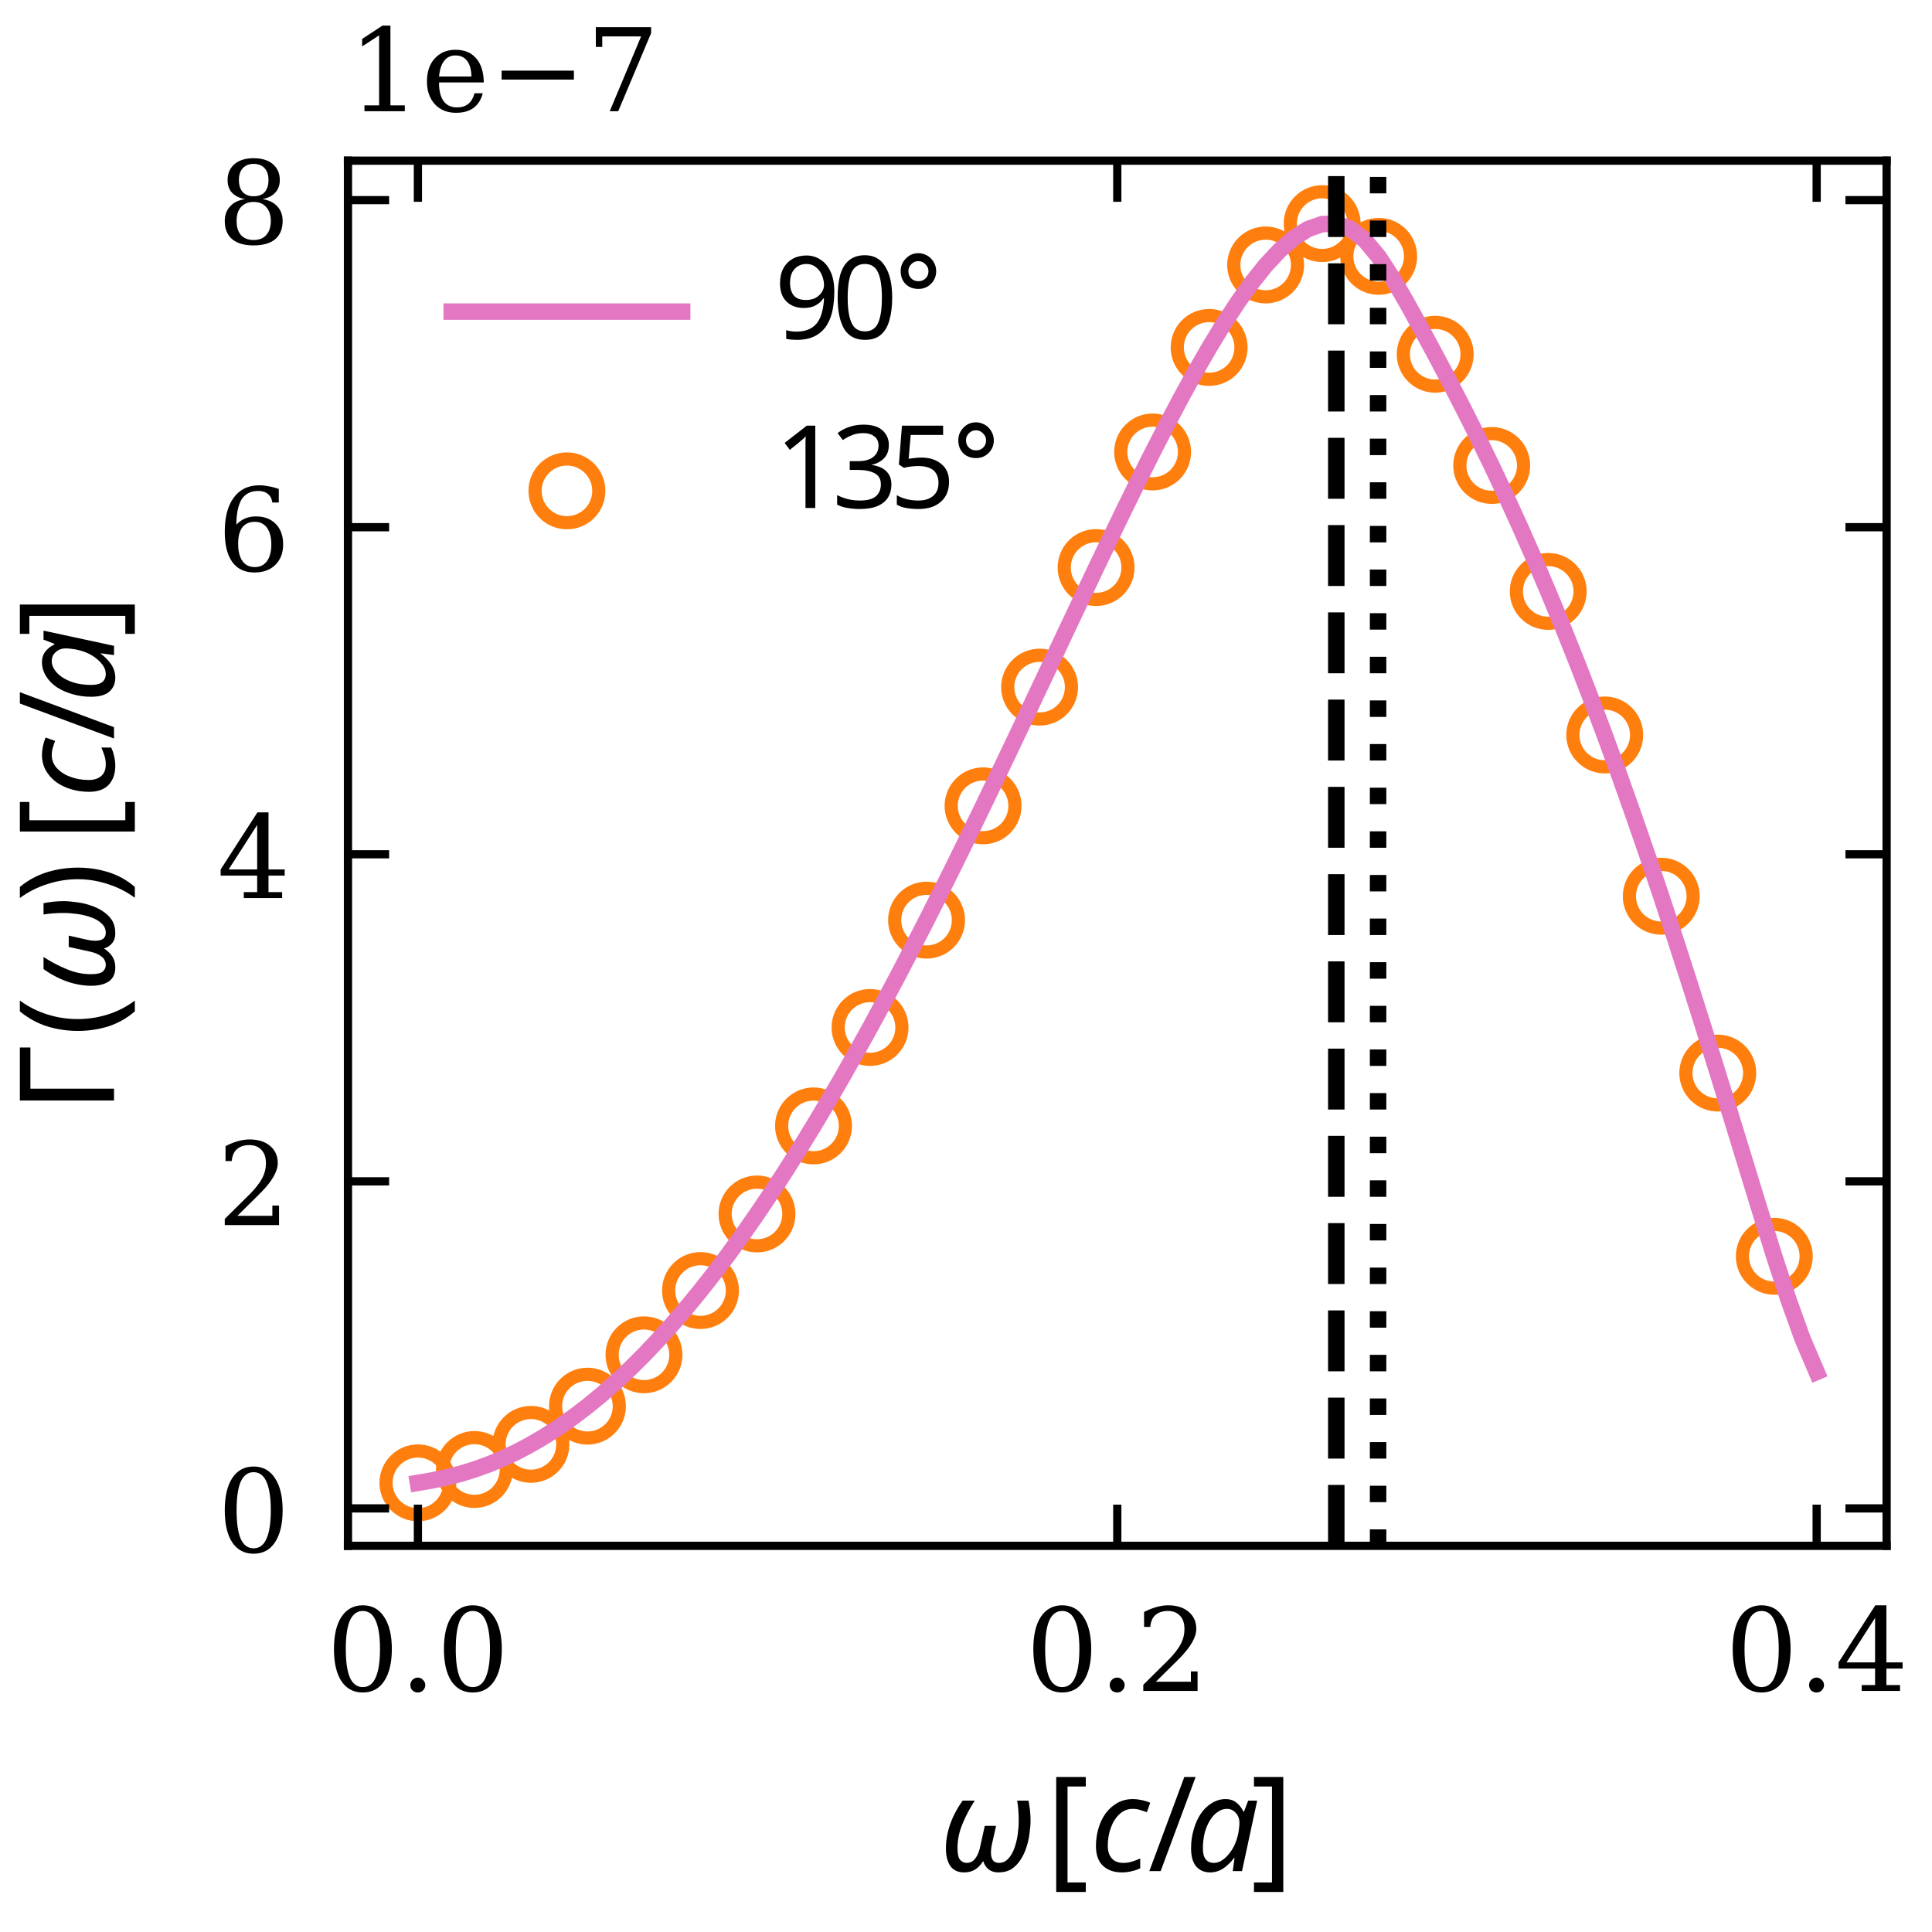
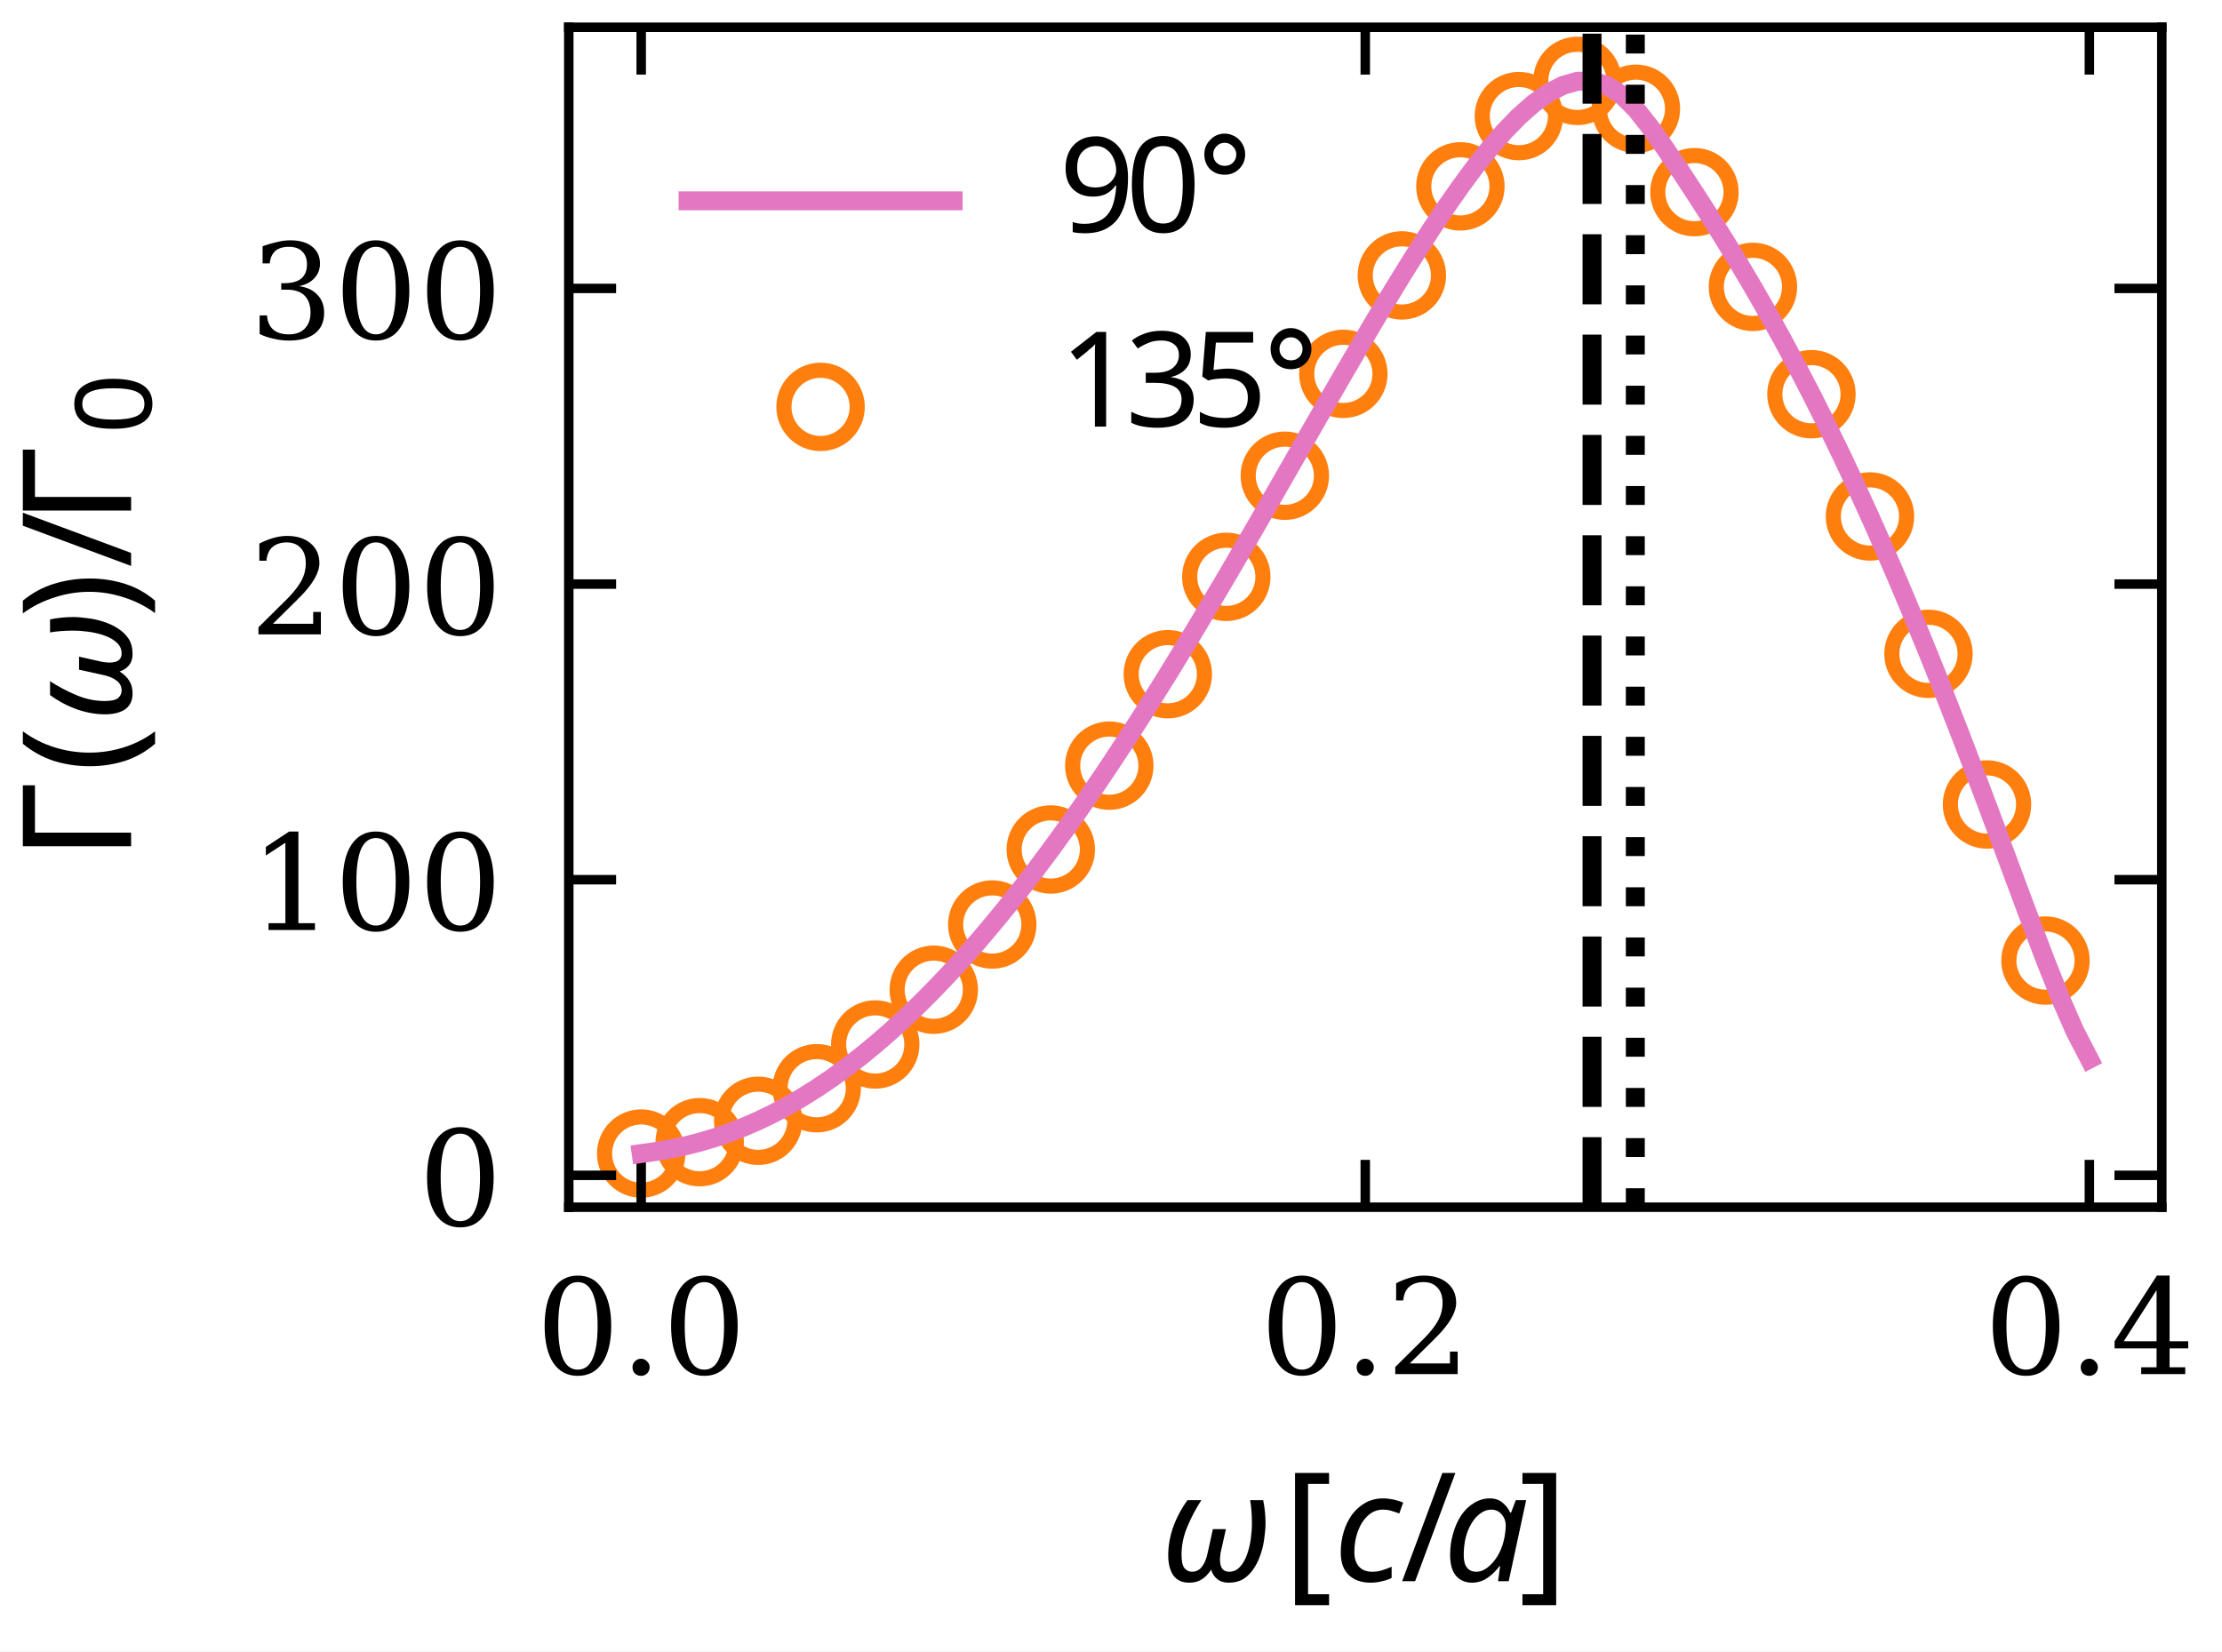
- <svg xmlns="http://www.w3.org/2000/svg" xmlns:xlink="http://www.w3.org/1999/xlink" width="117.352pt" height="117.352pt" viewBox="0 0 117.352 117.352" version="1.1">
+ <svg xmlns="http://www.w3.org/2000/svg" xmlns:xlink="http://www.w3.org/1999/xlink" width="117.37pt" height="87.234pt" viewBox="0 0 117.37 87.234" version="1.1">
  <defs>
    <style type="text/css">*{stroke-linejoin: round; stroke-linecap: butt}</style>
  </defs>
  <g id="figure_1">
    <g id="patch_1">
-       <path d="M 0 117.352  L 117.352 117.352  L 117.352 0  L 0 0  z " style="fill: #ffffff" />
+       <path d="M 0 87.234  L 117.37 87.234  L 117.37 0  L 0 0  z " style="fill: #ffffff" />
    </g>
    <g id="axes_1">
      <g id="patch_2">
-         <path d="M 21.136 93.895  L 114.595 93.895  L 114.595 9.759  L 21.136 9.759  z " style="fill: #ffffff" />
+         <path d="M 30.044 63.777  L 114.19 63.777  L 114.19 1.44  L 30.044 1.44  z " style="fill: #ffffff" />
      </g>
      <g id="PathCollection_1">
        <defs>
-           <path id="C0_0_ec42014c84" d="M 0 1.936  C 0.514 1.936 1.006 1.732 1.369 1.369  C 1.732 1.006 1.936 0.514 1.936 -0  C 1.936 -0.514 1.732 -1.006 1.369 -1.369  C 1.006 -1.732 0.514 -1.936 0 -1.936  C -0.514 -1.936 -1.006 -1.732 -1.369 -1.369  C -1.732 -1.006 -1.936 -0.514 -1.936 0  C -1.936 0.514 -1.732 1.006 -1.369 1.369  C -1.006 1.732 -0.514 1.936 0 1.936  z " />
+           <path id="C0_0_9066b7ef59" d="M 0 1.936  C 0.514 1.936 1.006 1.732 1.369 1.369  C 1.732 1.006 1.936 0.514 1.936 -0  C 1.936 -0.514 1.732 -1.006 1.369 -1.369  C 1.006 -1.732 0.514 -1.936 0 -1.936  C -0.514 -1.936 -1.006 -1.732 -1.369 -1.369  C -1.732 -1.006 -1.936 -0.514 -1.936 0  C -1.936 0.514 -1.732 1.006 -1.369 1.369  C -1.006 1.732 -0.514 1.936 0 1.936  z " />
        </defs>
-         <g clip-path="url(#p5417866d7a)">
-           <use xlink:href="#C0_0_ec42014c84" x="25.384" y="90.07" style="fill: none; stroke: #ff7f0e; stroke-width: 0.8" />
-         </g>
-         <g clip-path="url(#p5417866d7a)">
-           <use xlink:href="#C0_0_ec42014c84" x="28.817" y="89.259" style="fill: none; stroke: #ff7f0e; stroke-width: 0.8" />
-         </g>
-         <g clip-path="url(#p5417866d7a)">
-           <use xlink:href="#C0_0_ec42014c84" x="32.25" y="87.732" style="fill: none; stroke: #ff7f0e; stroke-width: 0.8" />
-         </g>
-         <g clip-path="url(#p5417866d7a)">
-           <use xlink:href="#C0_0_ec42014c84" x="35.683" y="85.412" style="fill: none; stroke: #ff7f0e; stroke-width: 0.8" />
-         </g>
-         <g clip-path="url(#p5417866d7a)">
-           <use xlink:href="#C0_0_ec42014c84" x="39.116" y="82.292" style="fill: none; stroke: #ff7f0e; stroke-width: 0.8" />
-         </g>
-         <g clip-path="url(#p5417866d7a)">
-           <use xlink:href="#C0_0_ec42014c84" x="42.549" y="78.389" style="fill: none; stroke: #ff7f0e; stroke-width: 0.8" />
-         </g>
-         <g clip-path="url(#p5417866d7a)">
-           <use xlink:href="#C0_0_ec42014c84" x="45.981" y="73.738" style="fill: none; stroke: #ff7f0e; stroke-width: 0.8" />
-         </g>
-         <g clip-path="url(#p5417866d7a)">
-           <use xlink:href="#C0_0_ec42014c84" x="49.414" y="68.389" style="fill: none; stroke: #ff7f0e; stroke-width: 0.8" />
-         </g>
-         <g clip-path="url(#p5417866d7a)">
-           <use xlink:href="#C0_0_ec42014c84" x="52.847" y="62.41" style="fill: none; stroke: #ff7f0e; stroke-width: 0.8" />
-         </g>
-         <g clip-path="url(#p5417866d7a)">
-           <use xlink:href="#C0_0_ec42014c84" x="56.28" y="55.891" style="fill: none; stroke: #ff7f0e; stroke-width: 0.8" />
-         </g>
-         <g clip-path="url(#p5417866d7a)">
-           <use xlink:href="#C0_0_ec42014c84" x="59.713" y="48.948" style="fill: none; stroke: #ff7f0e; stroke-width: 0.8" />
-         </g>
-         <g clip-path="url(#p5417866d7a)">
-           <use xlink:href="#C0_0_ec42014c84" x="63.146" y="41.738" style="fill: none; stroke: #ff7f0e; stroke-width: 0.8" />
-         </g>
-         <g clip-path="url(#p5417866d7a)">
-           <use xlink:href="#C0_0_ec42014c84" x="66.578" y="34.474" style="fill: none; stroke: #ff7f0e; stroke-width: 0.8" />
-         </g>
-         <g clip-path="url(#p5417866d7a)">
-           <use xlink:href="#C0_0_ec42014c84" x="70.011" y="27.453" style="fill: none; stroke: #ff7f0e; stroke-width: 0.8" />
-         </g>
-         <g clip-path="url(#p5417866d7a)">
-           <use xlink:href="#C0_0_ec42014c84" x="73.444" y="21.104" style="fill: none; stroke: #ff7f0e; stroke-width: 0.8" />
-         </g>
-         <g clip-path="url(#p5417866d7a)">
-           <use xlink:href="#C0_0_ec42014c84" x="76.877" y="16.094" style="fill: none; stroke: #ff7f0e; stroke-width: 0.8" />
-         </g>
-         <g clip-path="url(#p5417866d7a)">
-           <use xlink:href="#C0_0_ec42014c84" x="80.31" y="13.583" style="fill: none; stroke: #ff7f0e; stroke-width: 0.8" />
-         </g>
-         <g clip-path="url(#p5417866d7a)">
-           <use xlink:href="#C0_0_ec42014c84" x="83.743" y="15.571" style="fill: none; stroke: #ff7f0e; stroke-width: 0.8" />
-         </g>
-         <g clip-path="url(#p5417866d7a)">
-           <use xlink:href="#C0_0_ec42014c84" x="87.176" y="21.518" style="fill: none; stroke: #ff7f0e; stroke-width: 0.8" />
-         </g>
-         <g clip-path="url(#p5417866d7a)">
-           <use xlink:href="#C0_0_ec42014c84" x="90.608" y="28.273" style="fill: none; stroke: #ff7f0e; stroke-width: 0.8" />
-         </g>
-         <g clip-path="url(#p5417866d7a)">
-           <use xlink:href="#C0_0_ec42014c84" x="94.041" y="35.924" style="fill: none; stroke: #ff7f0e; stroke-width: 0.8" />
-         </g>
-         <g clip-path="url(#p5417866d7a)">
-           <use xlink:href="#C0_0_ec42014c84" x="97.474" y="44.642" style="fill: none; stroke: #ff7f0e; stroke-width: 0.8" />
-         </g>
-         <g clip-path="url(#p5417866d7a)">
-           <use xlink:href="#C0_0_ec42014c84" x="100.907" y="54.438" style="fill: none; stroke: #ff7f0e; stroke-width: 0.8" />
-         </g>
-         <g clip-path="url(#p5417866d7a)">
-           <use xlink:href="#C0_0_ec42014c84" x="104.34" y="65.179" style="fill: none; stroke: #ff7f0e; stroke-width: 0.8" />
-         </g>
-         <g clip-path="url(#p5417866d7a)">
-           <use xlink:href="#C0_0_ec42014c84" x="107.773" y="76.309" style="fill: none; stroke: #ff7f0e; stroke-width: 0.8" />
+         <g clip-path="url(#p29c0ef0030)">
+           <use xlink:href="#C0_0_9066b7ef59" x="33.869" y="60.943" style="fill: none; stroke: #ff7f0e; stroke-width: 0.8" />
+         </g>
+         <g clip-path="url(#p29c0ef0030)">
+           <use xlink:href="#C0_0_9066b7ef59" x="36.959" y="60.342" style="fill: none; stroke: #ff7f0e; stroke-width: 0.8" />
+         </g>
+         <g clip-path="url(#p29c0ef0030)">
+           <use xlink:href="#C0_0_9066b7ef59" x="40.05" y="59.211" style="fill: none; stroke: #ff7f0e; stroke-width: 0.8" />
+         </g>
+         <g clip-path="url(#p29c0ef0030)">
+           <use xlink:href="#C0_0_9066b7ef59" x="43.141" y="57.492" style="fill: none; stroke: #ff7f0e; stroke-width: 0.8" />
+         </g>
+         <g clip-path="url(#p29c0ef0030)">
+           <use xlink:href="#C0_0_9066b7ef59" x="46.232" y="55.18" style="fill: none; stroke: #ff7f0e; stroke-width: 0.8" />
+         </g>
+         <g clip-path="url(#p29c0ef0030)">
+           <use xlink:href="#C0_0_9066b7ef59" x="49.323" y="52.288" style="fill: none; stroke: #ff7f0e; stroke-width: 0.8" />
+         </g>
+         <g clip-path="url(#p29c0ef0030)">
+           <use xlink:href="#C0_0_9066b7ef59" x="52.413" y="48.842" style="fill: none; stroke: #ff7f0e; stroke-width: 0.8" />
+         </g>
+         <g clip-path="url(#p29c0ef0030)">
+           <use xlink:href="#C0_0_9066b7ef59" x="55.504" y="44.879" style="fill: none; stroke: #ff7f0e; stroke-width: 0.8" />
+         </g>
+         <g clip-path="url(#p29c0ef0030)">
+           <use xlink:href="#C0_0_9066b7ef59" x="58.595" y="40.45" style="fill: none; stroke: #ff7f0e; stroke-width: 0.8" />
+         </g>
+         <g clip-path="url(#p29c0ef0030)">
+           <use xlink:href="#C0_0_9066b7ef59" x="61.686" y="35.619" style="fill: none; stroke: #ff7f0e; stroke-width: 0.8" />
+         </g>
+         <g clip-path="url(#p29c0ef0030)">
+           <use xlink:href="#C0_0_9066b7ef59" x="64.776" y="30.475" style="fill: none; stroke: #ff7f0e; stroke-width: 0.8" />
+         </g>
+         <g clip-path="url(#p29c0ef0030)">
+           <use xlink:href="#C0_0_9066b7ef59" x="67.867" y="25.133" style="fill: none; stroke: #ff7f0e; stroke-width: 0.8" />
+         </g>
+         <g clip-path="url(#p29c0ef0030)">
+           <use xlink:href="#C0_0_9066b7ef59" x="70.958" y="19.751" style="fill: none; stroke: #ff7f0e; stroke-width: 0.8" />
+         </g>
+         <g clip-path="url(#p29c0ef0030)">
+           <use xlink:href="#C0_0_9066b7ef59" x="74.049" y="14.55" style="fill: none; stroke: #ff7f0e; stroke-width: 0.8" />
+         </g>
+         <g clip-path="url(#p29c0ef0030)">
+           <use xlink:href="#C0_0_9066b7ef59" x="77.14" y="9.846" style="fill: none; stroke: #ff7f0e; stroke-width: 0.8" />
+         </g>
+         <g clip-path="url(#p29c0ef0030)">
+           <use xlink:href="#C0_0_9066b7ef59" x="80.23" y="6.134" style="fill: none; stroke: #ff7f0e; stroke-width: 0.8" />
+         </g>
+         <g clip-path="url(#p29c0ef0030)">
+           <use xlink:href="#C0_0_9066b7ef59" x="83.321" y="4.273" style="fill: none; stroke: #ff7f0e; stroke-width: 0.8" />
+         </g>
+         <g clip-path="url(#p29c0ef0030)">
+           <use xlink:href="#C0_0_9066b7ef59" x="86.412" y="5.746" style="fill: none; stroke: #ff7f0e; stroke-width: 0.8" />
+         </g>
+         <g clip-path="url(#p29c0ef0030)">
+           <use xlink:href="#C0_0_9066b7ef59" x="89.503" y="10.152" style="fill: none; stroke: #ff7f0e; stroke-width: 0.8" />
+         </g>
+         <g clip-path="url(#p29c0ef0030)">
+           <use xlink:href="#C0_0_9066b7ef59" x="92.593" y="15.157" style="fill: none; stroke: #ff7f0e; stroke-width: 0.8" />
+         </g>
+         <g clip-path="url(#p29c0ef0030)">
+           <use xlink:href="#C0_0_9066b7ef59" x="95.684" y="20.826" style="fill: none; stroke: #ff7f0e; stroke-width: 0.8" />
+         </g>
+         <g clip-path="url(#p29c0ef0030)">
+           <use xlink:href="#C0_0_9066b7ef59" x="98.775" y="27.285" style="fill: none; stroke: #ff7f0e; stroke-width: 0.8" />
+         </g>
+         <g clip-path="url(#p29c0ef0030)">
+           <use xlink:href="#C0_0_9066b7ef59" x="101.866" y="34.543" style="fill: none; stroke: #ff7f0e; stroke-width: 0.8" />
+         </g>
+         <g clip-path="url(#p29c0ef0030)">
+           <use xlink:href="#C0_0_9066b7ef59" x="104.957" y="42.501" style="fill: none; stroke: #ff7f0e; stroke-width: 0.8" />
+         </g>
+         <g clip-path="url(#p29c0ef0030)">
+           <use xlink:href="#C0_0_9066b7ef59" x="108.047" y="50.748" style="fill: none; stroke: #ff7f0e; stroke-width: 0.8" />
        </g>
      </g>
      <g id="matplotlib.axis_1">
        <g id="xtick_1">
          <g id="line2d_1">
            <defs>
-               <path id="m3dcc338130" d="M 0 0  L 0 -2.5  " style="stroke: #000000; stroke-width: 0.5" />
-             </defs>
-             <g>
-               <use xlink:href="#m3dcc338130" x="25.384" y="93.895" style="stroke: #000000; stroke-width: 0.5" />
+               <path id="ma006924d51" d="M 0 0  L 0 -2.5  " style="stroke: #000000; stroke-width: 0.5" />
+             </defs>
+             <g>
+               <use xlink:href="#ma006924d51" x="33.869" y="63.777" style="stroke: #000000; stroke-width: 0.5" />
            </g>
          </g>
          <g id="line2d_2">
            <defs>
-               <path id="mda0ca225d1" d="M 0 0  L 0 2.5  " style="stroke: #000000; stroke-width: 0.5" />
-             </defs>
-             <g>
-               <use xlink:href="#mda0ca225d1" x="25.384" y="9.759" style="stroke: #000000; stroke-width: 0.5" />
+               <path id="me2ed881786" d="M 0 0  L 0 2.5  " style="stroke: #000000; stroke-width: 0.5" />
+             </defs>
+             <g>
+               <use xlink:href="#me2ed881786" x="33.869" y="1.44" style="stroke: #000000; stroke-width: 0.5" />
            </g>
          </g>
          <g id="text_1">
-             <text style="font-size: 7px; font-family: 'DejaVu Serif', 'Bitstream Vera Serif', 'Computer Modern Roman', 'New Century Schoolbook', 'Century Schoolbook L', 'Utopia', 'ITC Bookman', 'Bookman', 'Nimbus Roman No9 L', 'Times New Roman', 'Times', 'Palatino', 'Charter', serif; text-anchor: middle" x="25.384" y="102.714" transform="rotate(-0 25.38439 102.7137)">0.0</text>
+             <text style="font-size: 7px; font-family: 'DejaVu Serif', 'Bitstream Vera Serif', 'Computer Modern Roman', 'New Century Schoolbook', 'Century Schoolbook L', 'Utopia', 'ITC Bookman', 'Bookman', 'Nimbus Roman No9 L', 'Times New Roman', 'Times', 'Palatino', 'Charter', serif; text-anchor: middle" x="33.869" y="72.596" transform="rotate(-0 33.86859 72.59557)">0.0</text>
          </g>
        </g>
        <g id="xtick_2">
          <g id="line2d_3">
            <g>
-               <use xlink:href="#m3dcc338130" x="67.865" y="93.895" style="stroke: #000000; stroke-width: 0.5" />
+               <use xlink:href="#ma006924d51" x="72.116" y="63.777" style="stroke: #000000; stroke-width: 0.5" />
            </g>
          </g>
          <g id="line2d_4">
            <g>
-               <use xlink:href="#mda0ca225d1" x="67.865" y="9.759" style="stroke: #000000; stroke-width: 0.5" />
+               <use xlink:href="#me2ed881786" x="72.116" y="1.44" style="stroke: #000000; stroke-width: 0.5" />
            </g>
          </g>
          <g id="text_2">
-             <text style="font-size: 7px; font-family: 'DejaVu Serif', 'Bitstream Vera Serif', 'Computer Modern Roman', 'New Century Schoolbook', 'Century Schoolbook L', 'Utopia', 'ITC Bookman', 'Bookman', 'Nimbus Roman No9 L', 'Times New Roman', 'Times', 'Palatino', 'Charter', serif; text-anchor: middle" x="67.865" y="102.714" transform="rotate(-0 67.86504 102.7137)">0.2</text>
+             <text style="font-size: 7px; font-family: 'DejaVu Serif', 'Bitstream Vera Serif', 'Computer Modern Roman', 'New Century Schoolbook', 'Century Schoolbook L', 'Utopia', 'ITC Bookman', 'Bookman', 'Nimbus Roman No9 L', 'Times New Roman', 'Times', 'Palatino', 'Charter', serif; text-anchor: middle" x="72.116" y="72.596" transform="rotate(-0 72.11635 72.59557)">0.2</text>
          </g>
        </g>
        <g id="xtick_3">
          <g id="line2d_5">
            <g>
-               <use xlink:href="#m3dcc338130" x="110.346" y="93.895" style="stroke: #000000; stroke-width: 0.5" />
+               <use xlink:href="#ma006924d51" x="110.364" y="63.777" style="stroke: #000000; stroke-width: 0.5" />
            </g>
          </g>
          <g id="line2d_6">
            <g>
-               <use xlink:href="#mda0ca225d1" x="110.346" y="9.759" style="stroke: #000000; stroke-width: 0.5" />
+               <use xlink:href="#me2ed881786" x="110.364" y="1.44" style="stroke: #000000; stroke-width: 0.5" />
            </g>
          </g>
          <g id="text_3">
-             <text style="font-size: 7px; font-family: 'DejaVu Serif', 'Bitstream Vera Serif', 'Computer Modern Roman', 'New Century Schoolbook', 'Century Schoolbook L', 'Utopia', 'ITC Bookman', 'Bookman', 'Nimbus Roman No9 L', 'Times New Roman', 'Times', 'Palatino', 'Charter', serif; text-anchor: middle" x="110.346" y="102.714" transform="rotate(-0 110.3457 102.7137)">0.4</text>
+             <text style="font-size: 7px; font-family: 'DejaVu Serif', 'Bitstream Vera Serif', 'Computer Modern Roman', 'New Century Schoolbook', 'Century Schoolbook L', 'Utopia', 'ITC Bookman', 'Bookman', 'Nimbus Roman No9 L', 'Times New Roman', 'Times', 'Palatino', 'Charter', serif; text-anchor: middle" x="110.364" y="72.596" transform="rotate(-0 110.3641 72.59557)">0.4</text>
          </g>
        </g>
        <g id="text_4">
-           <g transform="translate(57.06581 114.2482)">
+           <g transform="translate(61.31704 84.1301)">
            <text>
              <tspan x="0" y="-0.594" style="font-style: italic; font-size: 8px; font-family: 'STIXGeneral'">ω</tspan>
              <tspan x="9.115" y="-0.594" style="font-style: italic; font-size: 8px; font-family: 'STIXGeneral'">c</tspan>
              <tspan x="14.891" y="-0.594" style="font-style: italic; font-size: 8px; font-family: 'STIXGeneral'">a</tspan>
              <tspan x="6.451" y="-0.594" style="font-size: 8px; font-family: 'STIXGeneral'">[</tspan>
              <tspan x="12.667" y="-0.594" style="font-size: 8px; font-family: 'STIXGeneral'">/</tspan>
              <tspan x="18.899" y="-0.594" style="font-size: 8px; font-family: 'STIXGeneral'">]</tspan>
            </text>
          </g>
        </g>
      </g>
      <g id="matplotlib.axis_2">
        <g id="ytick_1">
          <g id="line2d_7">
            <defs>
-               <path id="mffabb90f9b" d="M 0 0  L 2.5 0  " style="stroke: #000000; stroke-width: 0.5" />
-             </defs>
-             <g>
-               <use xlink:href="#mffabb90f9b" x="21.136" y="91.623" style="stroke: #000000; stroke-width: 0.5" />
+               <path id="mc809a81f99" d="M 0 0  L 2.5 0  " style="stroke: #000000; stroke-width: 0.5" />
+             </defs>
+             <g>
+               <use xlink:href="#mc809a81f99" x="30.044" y="62.094" style="stroke: #000000; stroke-width: 0.5" />
            </g>
          </g>
          <g id="line2d_8">
            <defs>
-               <path id="m76fda938d6" d="M 0 0  L -2.5 0  " style="stroke: #000000; stroke-width: 0.5" />
-             </defs>
-             <g>
-               <use xlink:href="#m76fda938d6" x="114.595" y="91.623" style="stroke: #000000; stroke-width: 0.5" />
+               <path id="m6bd904b776" d="M 0 0  L -2.5 0  " style="stroke: #000000; stroke-width: 0.5" />
+             </defs>
+             <g>
+               <use xlink:href="#m6bd904b776" x="114.19" y="62.094" style="stroke: #000000; stroke-width: 0.5" />
            </g>
          </g>
          <g id="text_5">
-             <text style="font-size: 7px; font-family: 'DejaVu Serif', 'Bitstream Vera Serif', 'Computer Modern Roman', 'New Century Schoolbook', 'Century Schoolbook L', 'Utopia', 'ITC Bookman', 'Bookman', 'Nimbus Roman No9 L', 'Times New Roman', 'Times', 'Palatino', 'Charter', serif; text-anchor: end" x="17.636" y="94.283" transform="rotate(-0 17.63625 94.28267)">0</text>
+             <text style="font-size: 7px; font-family: 'DejaVu Serif', 'Bitstream Vera Serif', 'Computer Modern Roman', 'New Century Schoolbook', 'Century Schoolbook L', 'Utopia', 'ITC Bookman', 'Bookman', 'Nimbus Roman No9 L', 'Times New Roman', 'Times', 'Palatino', 'Charter', serif; text-anchor: end" x="26.544" y="64.753" transform="rotate(-0 26.54375 64.75311)">0</text>
          </g>
        </g>
        <g id="ytick_2">
          <g id="line2d_9">
            <g>
-               <use xlink:href="#mffabb90f9b" x="21.136" y="71.756" style="stroke: #000000; stroke-width: 0.5" />
+               <use xlink:href="#mc809a81f99" x="30.044" y="46.475" style="stroke: #000000; stroke-width: 0.5" />
            </g>
          </g>
          <g id="line2d_10">
            <g>
-               <use xlink:href="#m76fda938d6" x="114.595" y="71.756" style="stroke: #000000; stroke-width: 0.5" />
+               <use xlink:href="#m6bd904b776" x="114.19" y="46.475" style="stroke: #000000; stroke-width: 0.5" />
            </g>
          </g>
          <g id="text_6">
-             <text style="font-size: 7px; font-family: 'DejaVu Serif', 'Bitstream Vera Serif', 'Computer Modern Roman', 'New Century Schoolbook', 'Century Schoolbook L', 'Utopia', 'ITC Bookman', 'Bookman', 'Nimbus Roman No9 L', 'Times New Roman', 'Times', 'Palatino', 'Charter', serif; text-anchor: end" x="17.636" y="74.416" transform="rotate(-0 17.63625 74.41586)">2</text>
+             <text style="font-size: 7px; font-family: 'DejaVu Serif', 'Bitstream Vera Serif', 'Computer Modern Roman', 'New Century Schoolbook', 'Century Schoolbook L', 'Utopia', 'ITC Bookman', 'Bookman', 'Nimbus Roman No9 L', 'Times New Roman', 'Times', 'Palatino', 'Charter', serif; text-anchor: end" x="26.544" y="49.135" transform="rotate(-0 26.54375 49.13467)">100</text>
          </g>
        </g>
        <g id="ytick_3">
          <g id="line2d_11">
            <g>
-               <use xlink:href="#mffabb90f9b" x="21.136" y="51.89" style="stroke: #000000; stroke-width: 0.5" />
+               <use xlink:href="#mc809a81f99" x="30.044" y="30.857" style="stroke: #000000; stroke-width: 0.5" />
            </g>
          </g>
          <g id="line2d_12">
            <g>
-               <use xlink:href="#m76fda938d6" x="114.595" y="51.89" style="stroke: #000000; stroke-width: 0.5" />
+               <use xlink:href="#m6bd904b776" x="114.19" y="30.857" style="stroke: #000000; stroke-width: 0.5" />
            </g>
          </g>
          <g id="text_7">
-             <text style="font-size: 7px; font-family: 'DejaVu Serif', 'Bitstream Vera Serif', 'Computer Modern Roman', 'New Century Schoolbook', 'Century Schoolbook L', 'Utopia', 'ITC Bookman', 'Bookman', 'Nimbus Roman No9 L', 'Times New Roman', 'Times', 'Palatino', 'Charter', serif; text-anchor: end" x="17.636" y="54.549" transform="rotate(-0 17.63625 54.54905)">4</text>
+             <text style="font-size: 7px; font-family: 'DejaVu Serif', 'Bitstream Vera Serif', 'Computer Modern Roman', 'New Century Schoolbook', 'Century Schoolbook L', 'Utopia', 'ITC Bookman', 'Bookman', 'Nimbus Roman No9 L', 'Times New Roman', 'Times', 'Palatino', 'Charter', serif; text-anchor: end" x="26.544" y="33.516" transform="rotate(-0 26.54375 33.51622)">200</text>
          </g>
        </g>
        <g id="ytick_4">
          <g id="line2d_13">
            <g>
-               <use xlink:href="#mffabb90f9b" x="21.136" y="32.023" style="stroke: #000000; stroke-width: 0.5" />
+               <use xlink:href="#mc809a81f99" x="30.044" y="15.238" style="stroke: #000000; stroke-width: 0.5" />
            </g>
          </g>
          <g id="line2d_14">
            <g>
-               <use xlink:href="#m76fda938d6" x="114.595" y="32.023" style="stroke: #000000; stroke-width: 0.5" />
+               <use xlink:href="#m6bd904b776" x="114.19" y="15.238" style="stroke: #000000; stroke-width: 0.5" />
            </g>
          </g>
          <g id="text_8">
-             <text style="font-size: 7px; font-family: 'DejaVu Serif', 'Bitstream Vera Serif', 'Computer Modern Roman', 'New Century Schoolbook', 'Century Schoolbook L', 'Utopia', 'ITC Bookman', 'Bookman', 'Nimbus Roman No9 L', 'Times New Roman', 'Times', 'Palatino', 'Charter', serif; text-anchor: end" x="17.636" y="34.682" transform="rotate(-0 17.63625 34.68223)">6</text>
-           </g>
-         </g>
-         <g id="ytick_5">
-           <g id="line2d_15">
-             <g>
-               <use xlink:href="#mffabb90f9b" x="21.136" y="12.156" style="stroke: #000000; stroke-width: 0.5" />
-             </g>
-           </g>
-           <g id="line2d_16">
-             <g>
-               <use xlink:href="#m76fda938d6" x="114.595" y="12.156" style="stroke: #000000; stroke-width: 0.5" />
-             </g>
-           </g>
-           <g id="text_9">
-             <text style="font-size: 7px; font-family: 'DejaVu Serif', 'Bitstream Vera Serif', 'Computer Modern Roman', 'New Century Schoolbook', 'Century Schoolbook L', 'Utopia', 'ITC Bookman', 'Bookman', 'Nimbus Roman No9 L', 'Times New Roman', 'Times', 'Palatino', 'Charter', serif; text-anchor: end" x="17.636" y="14.815" transform="rotate(-0 17.63625 14.81542)">8</text>
-           </g>
-         </g>
-         <g id="text_10">
-           <g transform="translate(7.51875 67.62684) rotate(-90)">
+             <text style="font-size: 7px; font-family: 'DejaVu Serif', 'Bitstream Vera Serif', 'Computer Modern Roman', 'New Century Schoolbook', 'Century Schoolbook L', 'Utopia', 'ITC Bookman', 'Bookman', 'Nimbus Roman No9 L', 'Times New Roman', 'Times', 'Palatino', 'Charter', serif; text-anchor: end" x="26.544" y="17.898" transform="rotate(-0 26.54375 17.89778)">300</text>
+           </g>
+         </g>
+         <g id="text_9">
+           <g transform="translate(7.51875 45.48833) rotate(-90)">
            <text>
              <tspan x="0" y="-0.594" style="font-size: 8px; font-family: 'STIXGeneral'">Γ</tspan>
              <tspan x="4.696" y="-0.594" style="font-size: 8px; font-family: 'STIXGeneral'">(</tspan>
              <tspan x="12.848" y="-0.594" style="font-size: 8px; font-family: 'STIXGeneral'">)</tspan>
-               <tspan x="16.475" y="-0.594" style="font-size: 8px; font-family: 'STIXGeneral'">[</tspan>
-               <tspan x="22.691" y="-0.594" style="font-size: 8px; font-family: 'STIXGeneral'">/</tspan>
-               <tspan x="28.923" y="-0.594" style="font-size: 8px; font-family: 'STIXGeneral'">]</tspan>
+               <tspan x="15.512" y="-0.594" style="font-size: 8px; font-family: 'STIXGeneral'">/</tspan>
+               <tspan x="17.736" y="-0.594" style="font-size: 8px; font-family: 'STIXGeneral'">Γ</tspan>
              <tspan x="7.36" y="-0.594" style="font-style: italic; font-size: 8px; font-family: 'STIXGeneral'">ω</tspan>
-               <tspan x="19.139" y="-0.594" style="font-style: italic; font-size: 8px; font-family: 'STIXGeneral'">c</tspan>
-               <tspan x="24.915" y="-0.594" style="font-style: italic; font-size: 8px; font-family: 'STIXGeneral'">a</tspan>
-             </text>
-           </g>
-         </g>
-         <g id="text_11">
-           <text style="font-size: 7px; font-family: 'DejaVu Serif', 'Bitstream Vera Serif', 'Computer Modern Roman', 'New Century Schoolbook', 'Century Schoolbook L', 'Utopia', 'ITC Bookman', 'Bookman', 'Nimbus Roman No9 L', 'Times New Roman', 'Times', 'Palatino', 'Charter', serif; text-anchor: start" x="21.136" y="6.759" transform="rotate(-0 21.13625 6.758906)">1e−7</text>
-         </g>
+               <tspan x="22.556" y="0.466" style="font-size: 5.6px; font-family: 'STIXGeneral'">0</tspan>
+             </text>
+           </g>
+         </g>
+       </g>
+       <g id="line2d_15">
+         <path d="M 33.869 60.943  L 34.641 60.835  L 35.414 60.701  L 36.187 60.538  L 36.959 60.343  L 37.732 60.114  L 38.505 59.849  L 39.277 59.549  L 40.05 59.211  L 40.823 58.838  L 41.596 58.427  L 42.368 57.979  L 43.141 57.493  L 43.914 56.972  L 44.686 56.411  L 45.459 55.816  L 46.232 55.182  L 47.004 54.514  L 47.777 53.808  L 48.55 53.068  L 49.323 52.291  L 50.095 51.481  L 50.868 50.636  L 51.641 49.758  L 52.413 48.846  L 53.186 47.902  L 53.959 46.927  L 54.731 45.92  L 55.504 44.885  L 56.277 43.817  L 57.049 42.725  L 57.822 41.601  L 58.595 40.457  L 59.368 39.28  L 60.14 38.088  L 60.913 36.865  L 61.686 35.628  L 62.458 34.364  L 63.231 33.09  L 64.004 31.792  L 64.776 30.486  L 65.549 29.162  L 66.322 27.832  L 67.095 26.491  L 67.867 25.146  L 68.64 23.799  L 69.413 22.449  L 70.185 21.107  L 70.958 19.765  L 71.731 18.442  L 72.503 17.126  L 73.276 15.836  L 74.049 14.565  L 74.821 13.328  L 75.594 12.127  L 76.367 10.968  L 77.14 9.863  L 77.912 8.816  L 78.685 7.842  L 79.458 6.949  L 80.23 6.153  L 81.003 5.47  L 81.776 4.916  L 82.548 4.515  L 83.321 4.293  L 84.094 4.28  L 84.867 4.506  L 85.639 5.001  L 86.412 5.766  L 87.185 6.744  L 87.957 7.842  L 88.73 8.992  L 89.503 10.17  L 90.275 11.372  L 91.048 12.603  L 91.821 13.868  L 92.593 15.173  L 93.366 16.52  L 94.139 17.912  L 94.912 19.351  L 95.684 20.84  L 96.457 22.378  L 97.23 23.967  L 98.002 25.607  L 98.775 27.297  L 99.548 29.038  L 100.32 30.828  L 101.093 32.667  L 101.866 34.553  L 102.639 36.484  L 103.411 38.456  L 104.184 40.466  L 104.957 42.508  L 105.729 44.574  L 106.502 46.651  L 107.275 48.721  L 108.047 50.752  L 108.82 52.693  L 109.593 54.462  L 110.365 55.953  " clip-path="url(#p29c0ef0030)" style="fill: none; stroke: #e377c2; stroke-linecap: square" />
+       </g>
+       <g id="line2d_16">
+         <path d="M 86.38 63.777  L 86.38 1.44  " clip-path="url(#p29c0ef0030)" style="fill: none; stroke-dasharray: 1,1.65; stroke-dashoffset: 0; stroke: #000000" />
      </g>
      <g id="line2d_17">
-         <path d="M 25.384 90.07  L 26.243 89.924  L 27.101 89.744  L 27.959 89.524  L 28.817 89.26  L 29.675 88.951  L 30.534 88.594  L 31.392 88.189  L 32.25 87.733  L 33.108 87.229  L 33.966 86.674  L 34.825 86.07  L 35.683 85.414  L 36.541 84.71  L 37.399 83.954  L 38.258 83.15  L 39.116 82.295  L 39.974 81.393  L 40.832 80.44  L 41.69 79.441  L 42.549 78.393  L 43.407 77.3  L 44.265 76.159  L 45.123 74.974  L 45.981 73.744  L 46.84 72.469  L 47.698 71.153  L 48.556 69.794  L 49.414 68.396  L 50.272 66.955  L 51.131 65.482  L 51.989 63.965  L 52.847 62.42  L 53.705 60.832  L 54.564 59.222  L 55.422 57.571  L 56.28 55.903  L 57.138 54.197  L 57.996 52.477  L 58.855 50.725  L 59.713 48.962  L 60.571 47.175  L 61.429 45.38  L 62.287 43.571  L 63.146 41.754  L 64.004 39.937  L 64.862 38.114  L 65.72 36.303  L 66.578 34.493  L 67.437 32.706  L 68.295 30.93  L 69.153 29.189  L 70.011 27.474  L 70.87 25.805  L 71.728 24.183  L 72.586 22.618  L 73.444 21.128  L 74.302 19.714  L 75.161 18.4  L 76.019 17.195  L 76.877 16.12  L 77.735 15.198  L 78.593 14.45  L 79.452 13.91  L 80.31 13.61  L 81.168 13.591  L 82.026 13.898  L 82.884 14.566  L 83.743 15.597  L 84.601 16.917  L 85.459 18.4  L 86.317 19.952  L 87.176 21.541  L 88.034 23.164  L 88.892 24.825  L 89.75 26.533  L 90.608 28.294  L 91.467 30.112  L 92.325 31.991  L 93.183 33.934  L 94.041 35.943  L 94.899 38.019  L 95.758 40.164  L 96.616 42.377  L 97.474 44.658  L 98.332 47.008  L 99.19 49.424  L 100.049 51.906  L 100.907 54.452  L 101.765 57.057  L 102.623 59.719  L 103.482 62.432  L 104.34 65.188  L 105.198 67.977  L 106.056 70.78  L 106.914 73.574  L 107.773 76.315  L 108.631 78.935  L 109.489 81.323  L 110.347 83.335  " clip-path="url(#p5417866d7a)" style="fill: none; stroke: #e377c2; stroke-linecap: square" />
-       </g>
-       <g id="line2d_18">
-         <path d="M 83.707 93.895  L 83.707 9.759  " clip-path="url(#p5417866d7a)" style="fill: none; stroke-dasharray: 1,1.65; stroke-dashoffset: 0; stroke: #000000" />
-       </g>
-       <g id="line2d_19">
-         <path d="M 81.168 93.895  L 81.168 9.759  " clip-path="url(#p5417866d7a)" style="fill: none; stroke-dasharray: 3.7,1.6; stroke-dashoffset: 0; stroke: #000000" />
+         <path d="M 84.094 63.777  L 84.094 1.44  " clip-path="url(#p29c0ef0030)" style="fill: none; stroke-dasharray: 3.7,1.6; stroke-dashoffset: 0; stroke: #000000" />
      </g>
      <g id="patch_3">
-         <path d="M 21.136 93.895  L 21.136 9.759  " style="fill: none; stroke: #000000; stroke-width: 0.5; stroke-linejoin: miter; stroke-linecap: square" />
+         <path d="M 30.044 63.777  L 30.044 1.44  " style="fill: none; stroke: #000000; stroke-width: 0.5; stroke-linejoin: miter; stroke-linecap: square" />
      </g>
      <g id="patch_4">
-         <path d="M 114.595 93.895  L 114.595 9.759  " style="fill: none; stroke: #000000; stroke-width: 0.5; stroke-linejoin: miter; stroke-linecap: square" />
+         <path d="M 114.19 63.777  L 114.19 1.44  " style="fill: none; stroke: #000000; stroke-width: 0.5; stroke-linejoin: miter; stroke-linecap: square" />
      </g>
      <g id="patch_5">
-         <path d="M 21.136 93.895  L 114.595 93.895  " style="fill: none; stroke: #000000; stroke-width: 0.5; stroke-linejoin: miter; stroke-linecap: square" />
+         <path d="M 30.044 63.777  L 114.19 63.777  " style="fill: none; stroke: #000000; stroke-width: 0.5; stroke-linejoin: miter; stroke-linecap: square" />
      </g>
      <g id="patch_6">
-         <path d="M 21.136 9.759  L 114.595 9.759  " style="fill: none; stroke: #000000; stroke-width: 0.5; stroke-linejoin: miter; stroke-linecap: square" />
+         <path d="M 30.044 1.44  L 114.19 1.44  " style="fill: none; stroke: #000000; stroke-width: 0.5; stroke-linejoin: miter; stroke-linecap: square" />
      </g>
      <g id="legend_1">
-         <g id="line2d_20">
-           <path d="M 27.436 18.928  L 34.436 18.928  L 41.436 18.928  " style="fill: none; stroke: #e377c2; stroke-linecap: square" />
-         </g>
-         <g id="text_12">
-           <g transform="translate(47.03625 21.37781)">
+         <g id="line2d_18">
+           <path d="M 36.344 10.609  L 43.344 10.609  L 50.344 10.609  " style="fill: none; stroke: #e377c2; stroke-linecap: square" />
+         </g>
+         <g id="text_10">
+           <g transform="translate(55.94375 13.05891)">
            <text>
              <tspan x="0" y="-0.797" style="font-size: 7px; font-family: 'STIXGeneral'">9</tspan>
              <tspan x="3.5" y="-0.797" style="font-size: 7px; font-family: 'STIXGeneral'">0</tspan>
              <tspan x="7" y="-0.797" style="font-size: 7px; font-family: 'DejaVu Serif'">°</tspan>
            </text>
          </g>
        </g>
        <g id="PathCollection_2">
-           <path d="M 34.436 31.751  C 34.95 31.751 35.442 31.547 35.806 31.184  C 36.169 30.821 36.373 30.329 36.373 29.815  C 36.373 29.301 36.169 28.809 35.806 28.446  C 35.442 28.083 34.95 27.879 34.436 27.879  C 33.923 27.879 33.43 28.083 33.067 28.446  C 32.704 28.809 32.5 29.301 32.5 29.815  C 32.5 30.329 32.704 30.821 33.067 31.184  C 33.43 31.547 33.923 31.751 34.436 31.751  L 34.436 31.751  z " style="fill: none; stroke: #ff7f0e; stroke-width: 0.8" />
-         </g>
-         <g id="text_13">
-           <g transform="translate(47.03625 31.6525)">
+           <path d="M 43.344 23.433  C 43.857 23.433 44.35 23.229 44.713 22.865  C 45.076 22.502 45.28 22.01 45.28 21.496  C 45.28 20.983 45.076 20.49 44.713 20.127  C 44.35 19.764 43.857 19.56 43.344 19.56  C 42.83 19.56 42.338 19.764 41.974 20.127  C 41.611 20.49 41.407 20.983 41.407 21.496  C 41.407 22.01 41.611 22.502 41.974 22.865  C 42.338 23.229 42.83 23.433 43.344 23.433  L 43.344 23.433  z " style="fill: none; stroke: #ff7f0e; stroke-width: 0.8" />
+         </g>
+         <g id="text_11">
+           <g transform="translate(55.94375 23.33359)">
            <text>
              <tspan x="0" y="-0.797" style="font-size: 7px; font-family: 'STIXGeneral'">1</tspan>
              <tspan x="3.5" y="-0.797" style="font-size: 7px; font-family: 'STIXGeneral'">3</tspan>
              <tspan x="7" y="-0.797" style="font-size: 7px; font-family: 'STIXGeneral'">5</tspan>
              <tspan x="10.5" y="-0.797" style="font-size: 7px; font-family: 'DejaVu Serif'">°</tspan>
            </text>
          </g>
        </g>
      </g>
    </g>
  </g>
  <defs>
-     <clipPath id="p5417866d7a">
-       <rect x="21.136" y="9.759" width="93.459" height="84.136" />
+     <clipPath id="p29c0ef0030">
+       <rect x="30.044" y="1.44" width="84.147" height="62.337" />
    </clipPath>
  </defs>
</svg>
